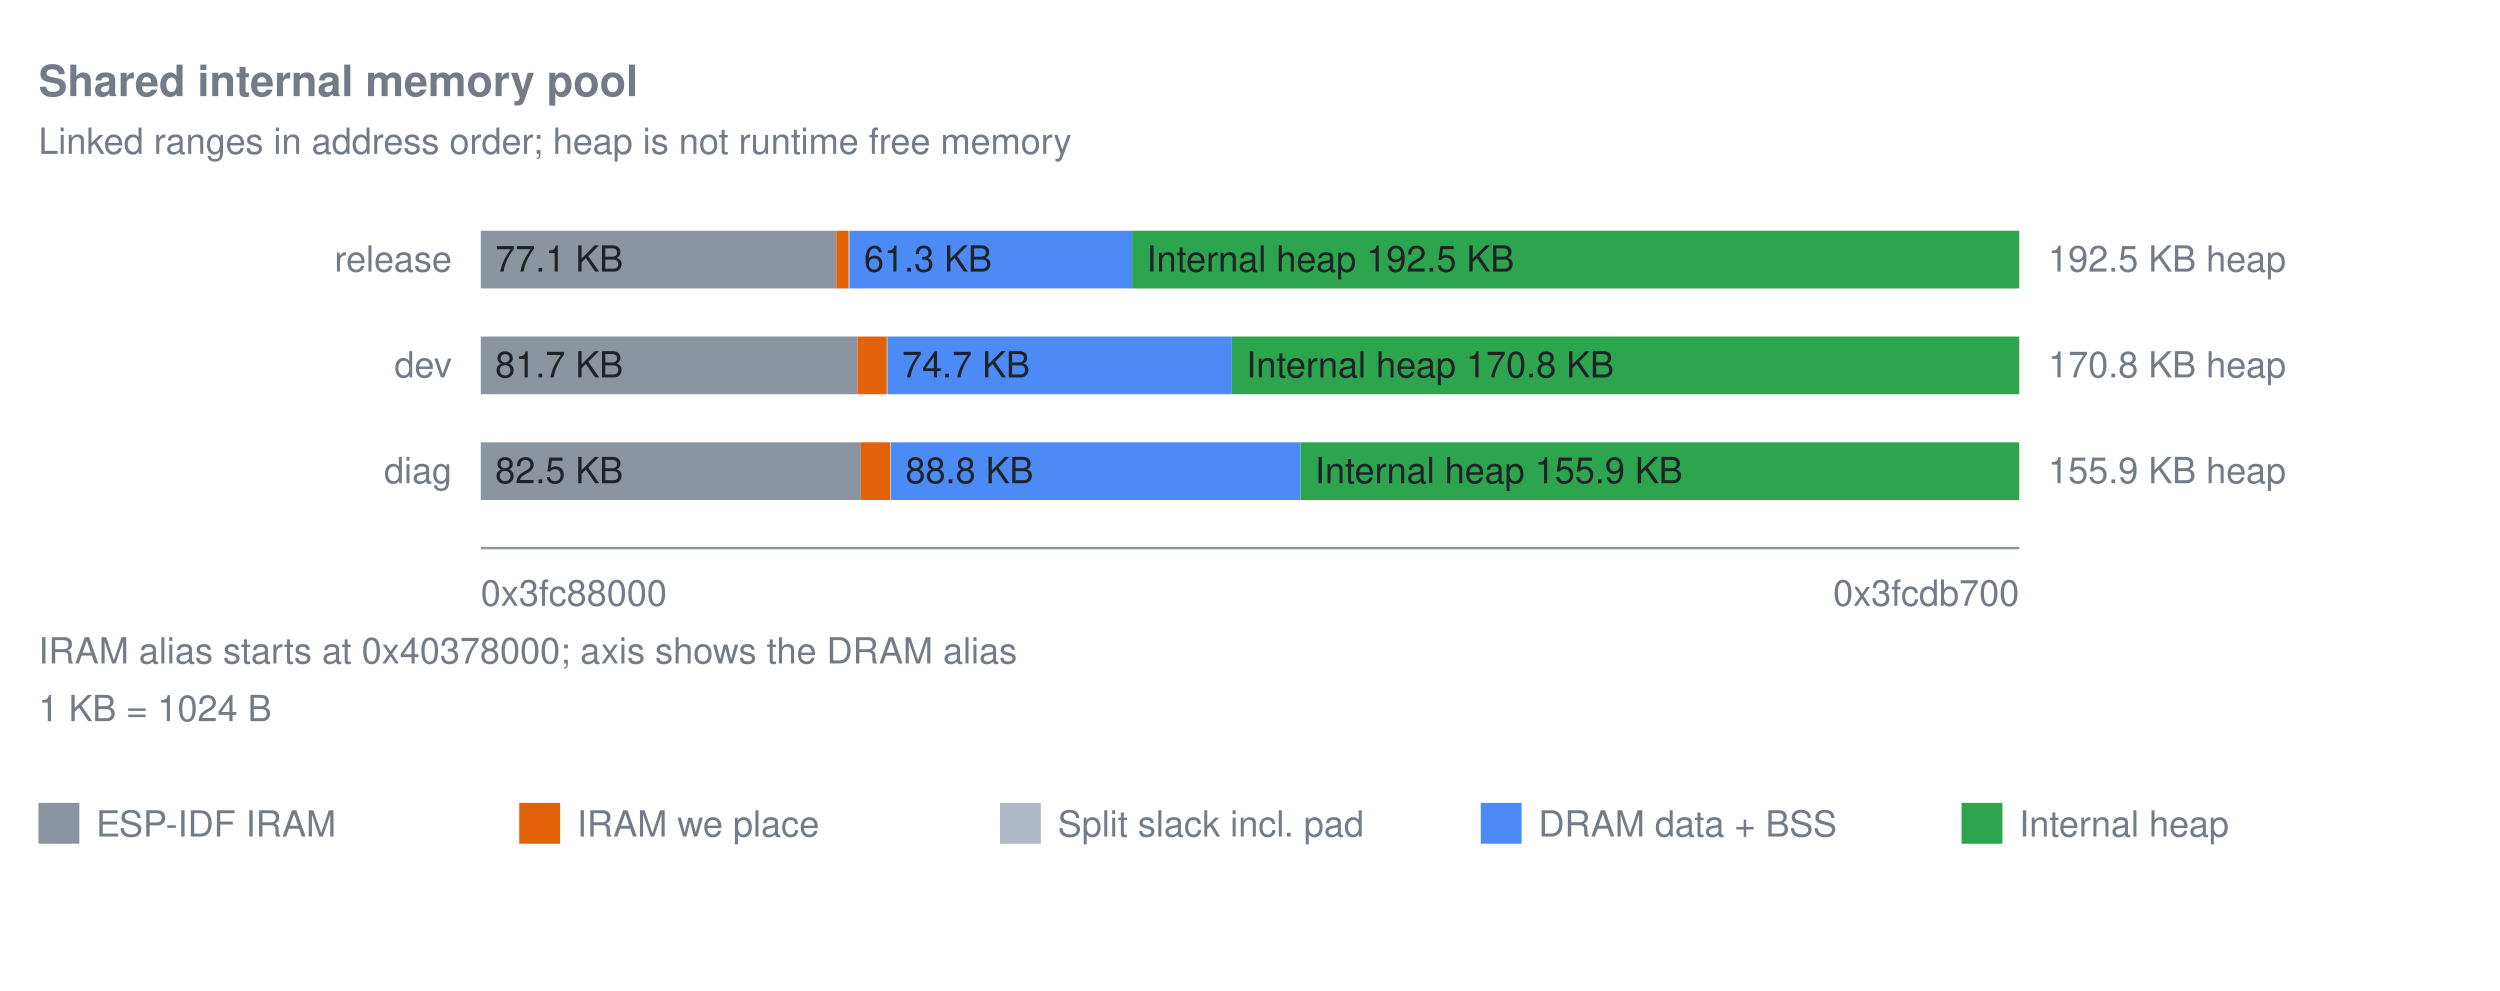
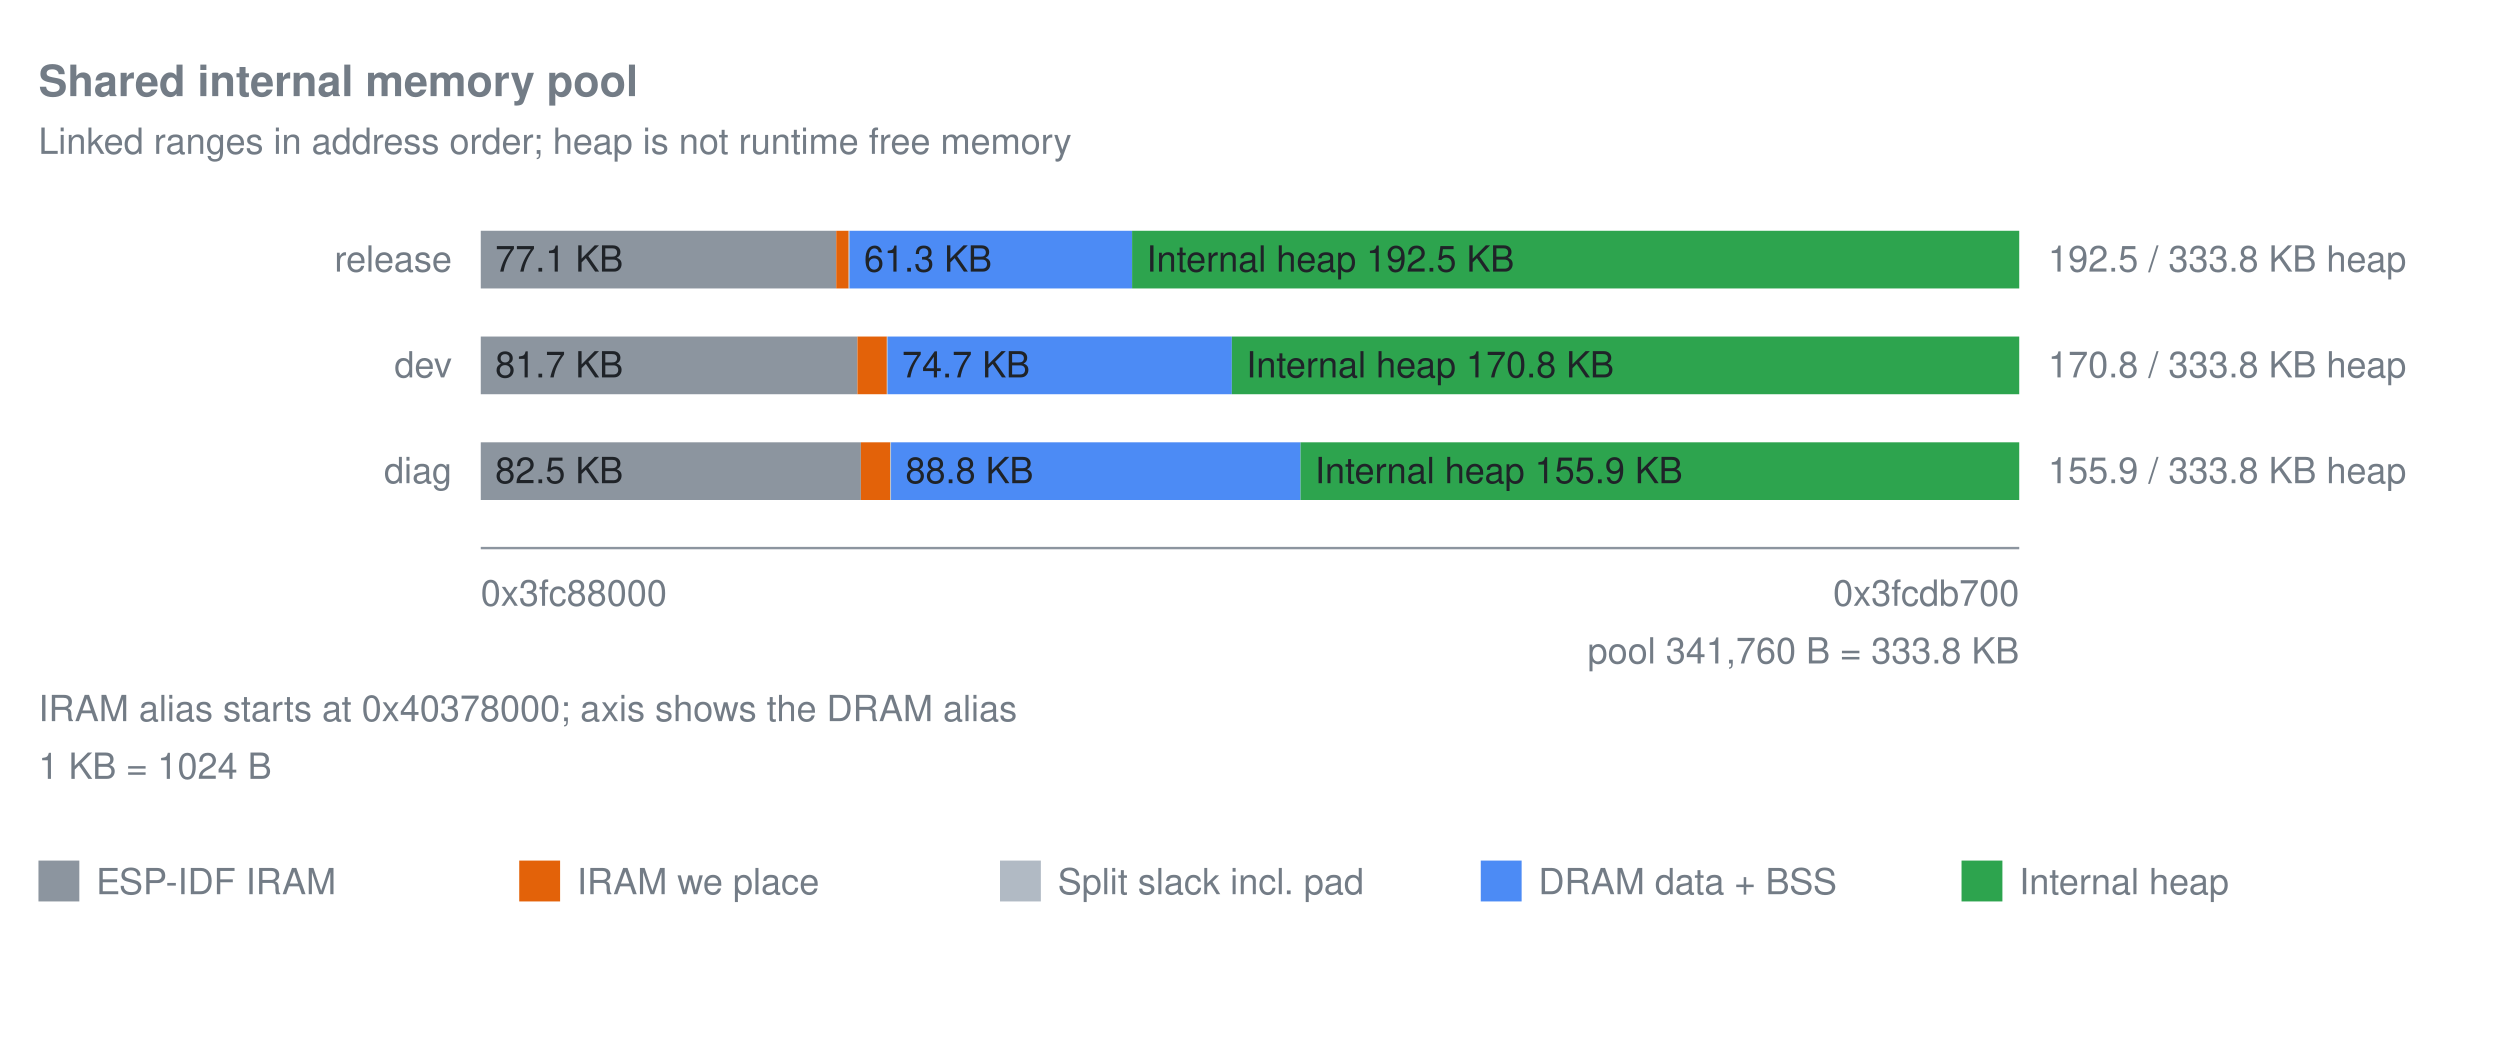
- <svg xmlns="http://www.w3.org/2000/svg" width="1040" viewBox="0 0 1040 412" role="img">
+ <svg xmlns="http://www.w3.org/2000/svg" width="1040" viewBox="0 0 1040 436" role="img">
  <style>text{fill:#737c86;font-family:-apple-system,Segoe UI,Helvetica,Arial,sans-serif;font-size:15px}.title{font-size:18px;font-weight:600}.note{font-size:12px}.inside{fill:#1f2328}</style>
  <text x="16" y="40" text-anchor="start" class="title">Shared internal memory pool</text>
  <text x="16" y="64" text-anchor="start">Linked ranges in address order; heap is not runtime free memory</text>
  <text x="188" y="113" text-anchor="end">release</text>
  <rect x="200.00" y="96" width="147.88" height="24" fill="#8c959f" data-label="ESP-IDF IRAM" data-bytes="78969" />
  <text x="206.00" y="113" text-anchor="start" class="inside">77.1 KB</text>
  <rect x="347.88" y="96" width="5.16" height="24" fill="#e36209" data-label="IRAM we place" data-bytes="2758" />
  <rect x="353.05" y="96" width="0.36" height="24" fill="#b1bac4" data-label="Split slack incl. pad" data-bytes="193" />
  <rect x="353.41" y="96" width="117.54" height="24" fill="#4c8bf5" data-label="DRAM data + BSS" data-bytes="62768" />
  <text x="359.41" y="113" text-anchor="start" class="inside">61.3 KB</text>
  <rect x="470.95" y="96" width="369.05" height="24" fill="#2da44e" data-label="Internal heap" data-bytes="197072" />
  <text x="476.95" y="113" text-anchor="start" class="inside">Internal heap 192.5 KB</text>
-   <text x="852.00" y="113" text-anchor="start">192.5 KB heap</text>
+   <text x="852.00" y="113" text-anchor="start">192.5 / 333.8 KB heap</text>
  <text x="188" y="157" text-anchor="end">dev</text>
  <rect x="200.00" y="140" width="156.70" height="24" fill="#8c959f" data-label="ESP-IDF IRAM" data-bytes="83678" />
  <text x="206.00" y="157" text-anchor="start" class="inside">81.7 KB</text>
  <rect x="356.70" y="140" width="12.23" height="24" fill="#e36209" data-label="IRAM we place" data-bytes="6529" />
  <rect x="368.93" y="140" width="0.30" height="24" fill="#b1bac4" data-label="Split slack incl. pad" data-bytes="161" />
  <rect x="369.23" y="140" width="143.22" height="24" fill="#4c8bf5" data-label="DRAM data + BSS" data-bytes="76480" />
  <text x="375.23" y="157" text-anchor="start" class="inside">74.7 KB</text>
  <rect x="512.45" y="140" width="327.55" height="24" fill="#2da44e" data-label="Internal heap" data-bytes="174912" />
  <text x="518.45" y="157" text-anchor="start" class="inside">Internal heap 170.8 KB</text>
-   <text x="852.00" y="157" text-anchor="start">170.8 KB heap</text>
+   <text x="852.00" y="157" text-anchor="start">170.8 / 333.8 KB heap</text>
  <text x="188" y="201" text-anchor="end">diag</text>
  <rect x="200.00" y="184" width="158.12" height="24" fill="#8c959f" data-label="ESP-IDF IRAM" data-bytes="84438" />
  <text x="206.00" y="201" text-anchor="start" class="inside">82.5 KB</text>
  <rect x="358.12" y="184" width="12.23" height="24" fill="#e36209" data-label="IRAM we place" data-bytes="6529" />
  <rect x="370.35" y="184" width="0.32" height="24" fill="#b1bac4" data-label="Split slack incl. pad" data-bytes="169" />
  <rect x="370.67" y="184" width="170.35" height="24" fill="#4c8bf5" data-label="DRAM data + BSS" data-bytes="90968" />
  <text x="376.67" y="201" text-anchor="start" class="inside">88.8 KB</text>
  <rect x="541.02" y="184" width="298.98" height="24" fill="#2da44e" data-label="Internal heap" data-bytes="159656" />
  <text x="547.02" y="201" text-anchor="start" class="inside">Internal heap 155.9 KB</text>
-   <text x="852.00" y="201" text-anchor="start">155.9 KB heap</text>
+   <text x="852.00" y="201" text-anchor="start">155.9 / 333.8 KB heap</text>
  <line x1="200" y1="228" x2="840" y2="228" stroke="#8c959f" />
  <text x="200" y="252" text-anchor="start">0x3fc88000</text>
  <text x="840" y="252" text-anchor="end">0x3fcdb700</text>
-   <text x="16" y="276" text-anchor="start">IRAM alias starts at 0x40378000; axis shows the DRAM alias</text>
-   <text x="16" y="300" text-anchor="start">1 KB = 1024 B</text>
-   <rect x="16" y="334" width="17" height="17" fill="#8c959f" />
-   <text x="40" y="348" text-anchor="start">ESP-IDF IRAM</text>
-   <rect x="216" y="334" width="17" height="17" fill="#e36209" />
-   <text x="240" y="348" text-anchor="start">IRAM we place</text>
-   <rect x="416" y="334" width="17" height="17" fill="#b1bac4" />
-   <text x="440" y="348" text-anchor="start">Split slack incl. pad</text>
-   <rect x="616" y="334" width="17" height="17" fill="#4c8bf5" />
-   <text x="640" y="348" text-anchor="start">DRAM data + BSS</text>
-   <rect x="816" y="334" width="17" height="17" fill="#2da44e" />
-   <text x="840" y="348" text-anchor="start">Internal heap</text>
+   <text x="840" y="276" text-anchor="end">pool 341,760 B = 333.8 KB</text>
+   <text x="16" y="300" text-anchor="start">IRAM alias starts at 0x40378000; axis shows the DRAM alias</text>
+   <text x="16" y="324" text-anchor="start">1 KB = 1024 B</text>
+   <rect x="16" y="358" width="17" height="17" fill="#8c959f" />
+   <text x="40" y="372" text-anchor="start">ESP-IDF IRAM</text>
+   <rect x="216" y="358" width="17" height="17" fill="#e36209" />
+   <text x="240" y="372" text-anchor="start">IRAM we place</text>
+   <rect x="416" y="358" width="17" height="17" fill="#b1bac4" />
+   <text x="440" y="372" text-anchor="start">Split slack incl. pad</text>
+   <rect x="616" y="358" width="17" height="17" fill="#4c8bf5" />
+   <text x="640" y="372" text-anchor="start">DRAM data + BSS</text>
+   <rect x="816" y="358" width="17" height="17" fill="#2da44e" />
+   <text x="840" y="372" text-anchor="start">Internal heap</text>
</svg>
